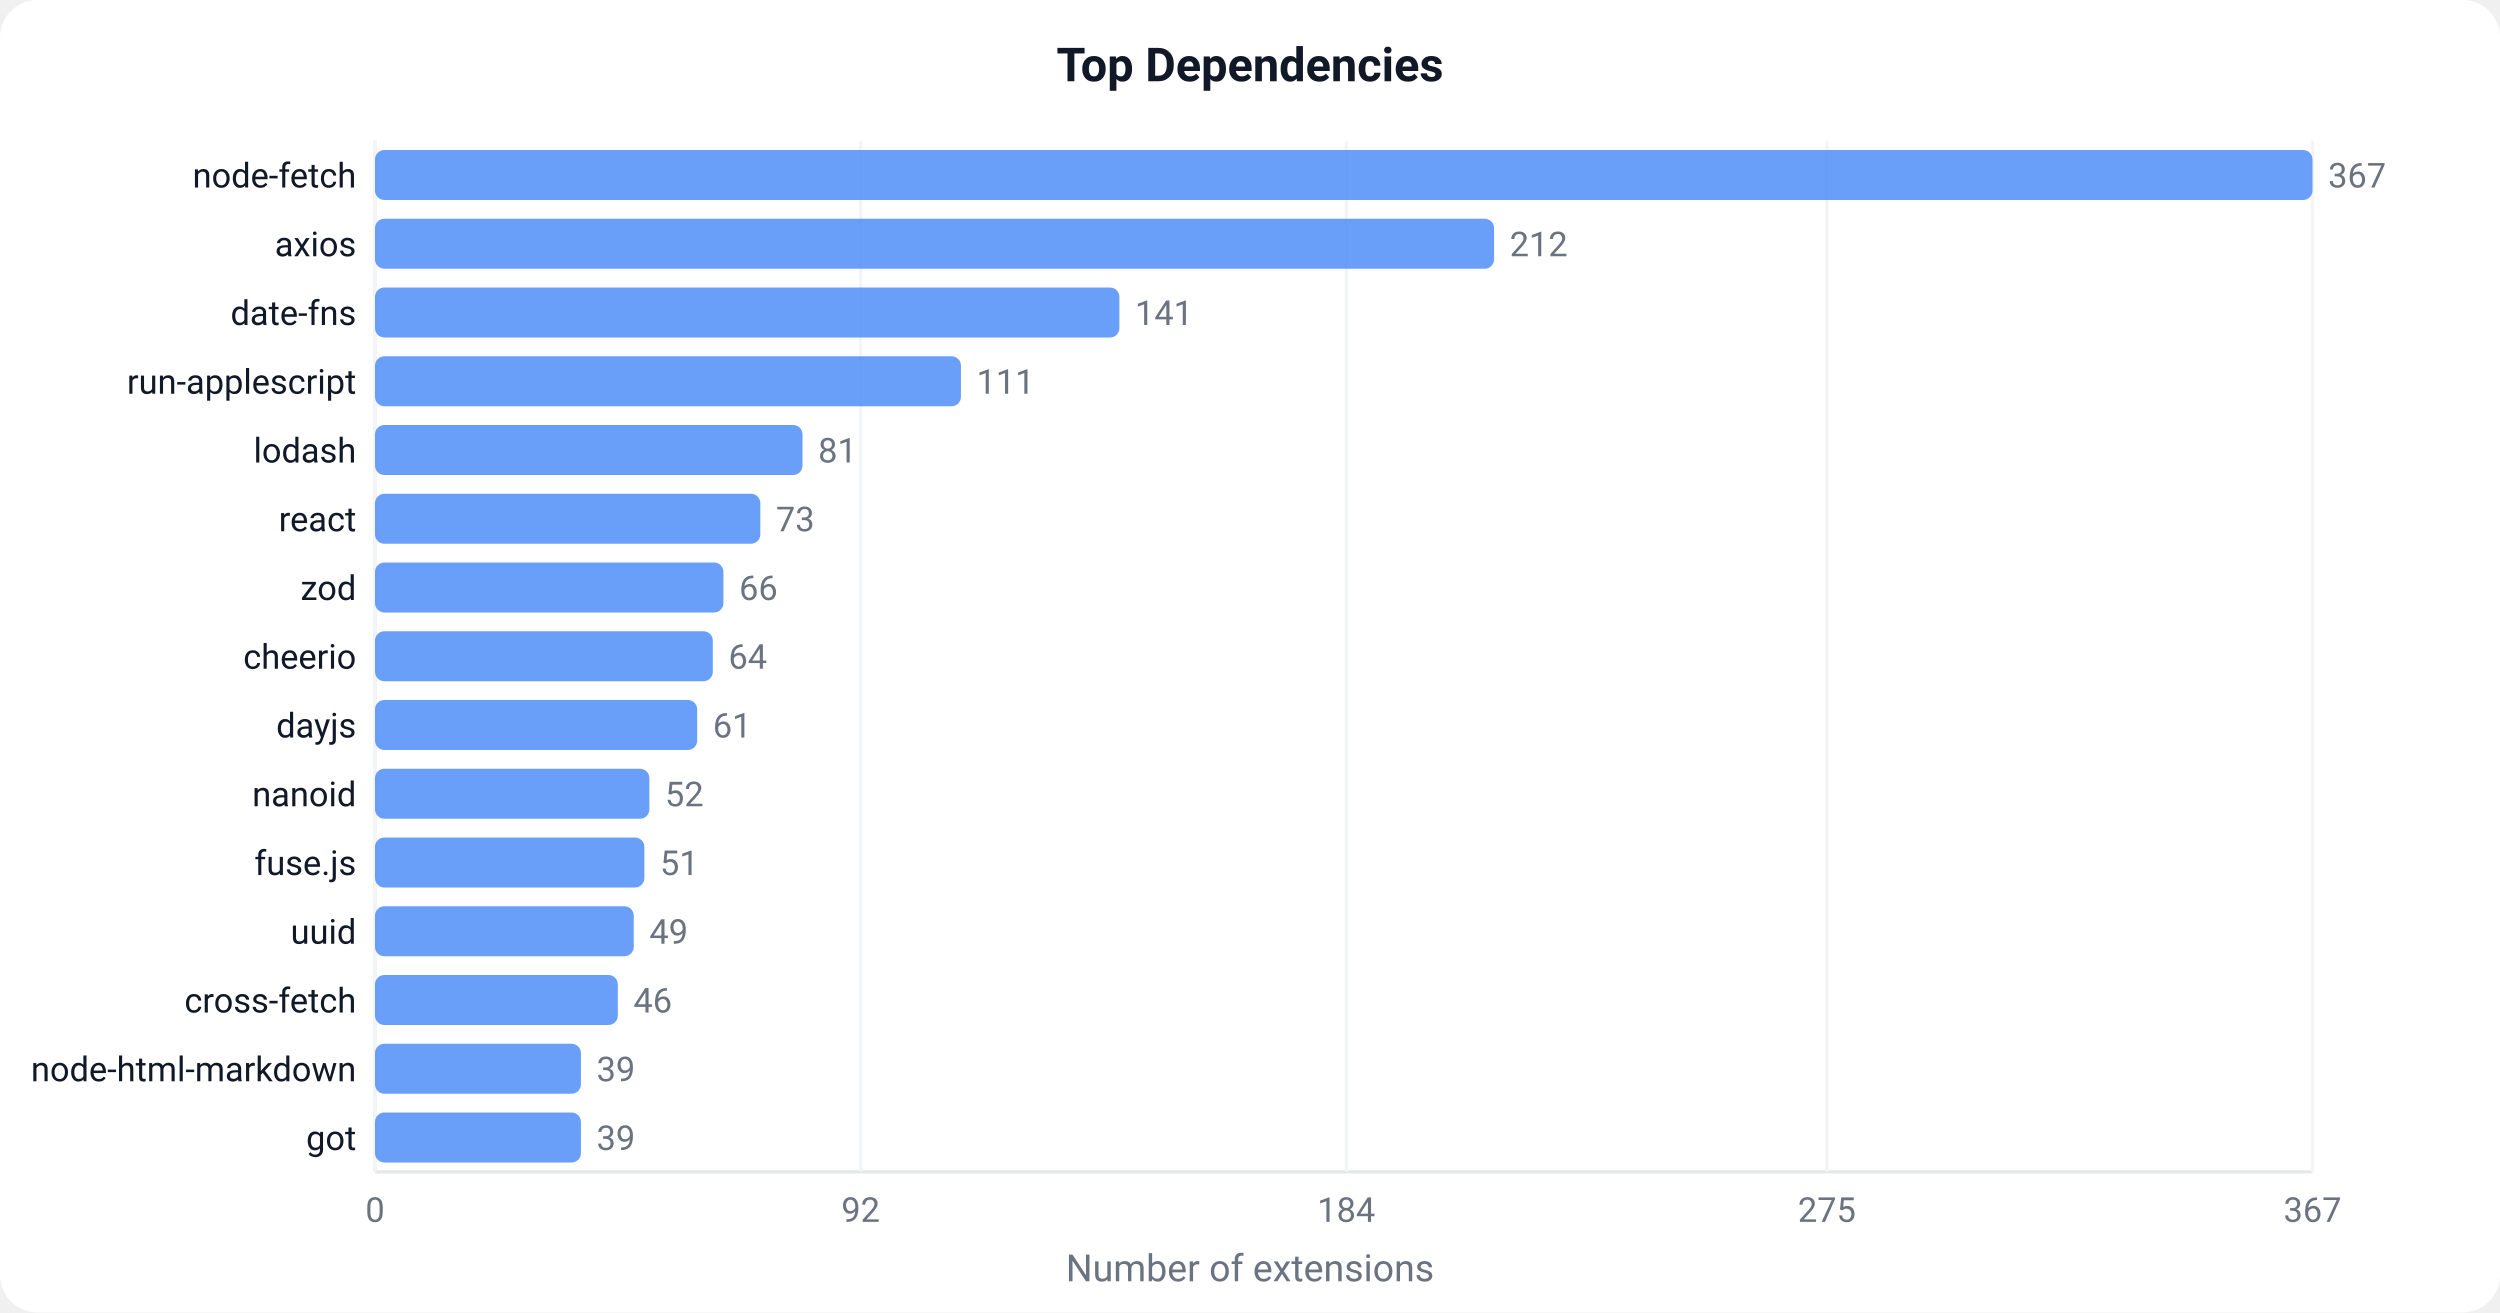
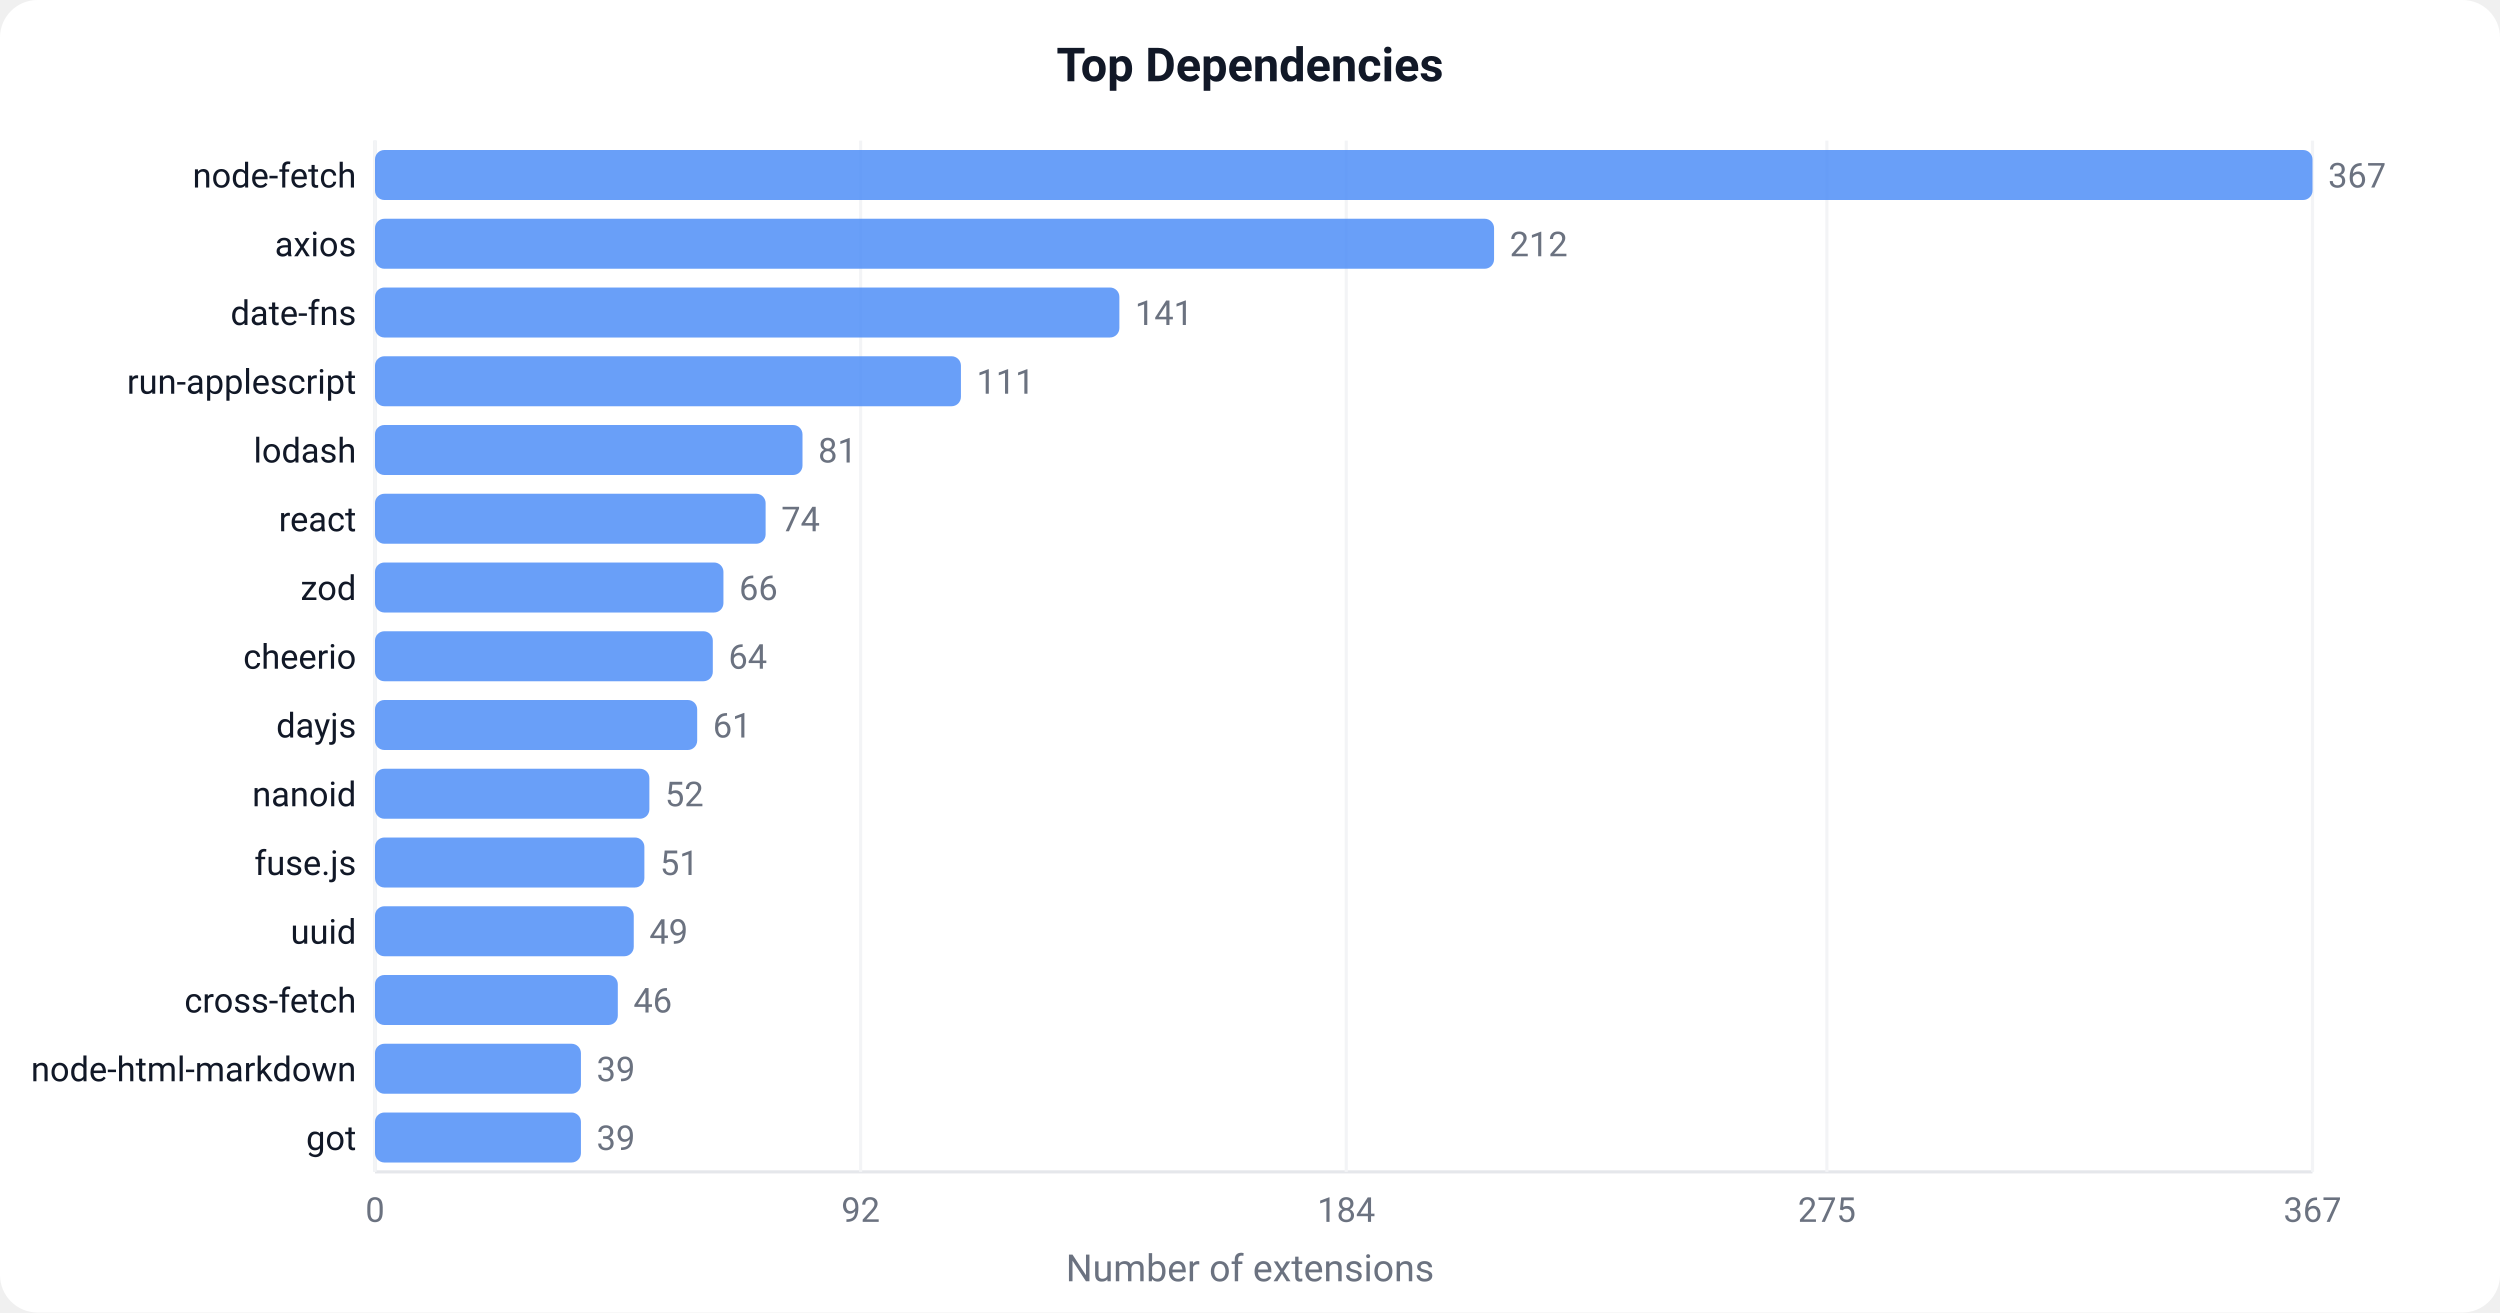
<svg xmlns="http://www.w3.org/2000/svg" width="800" height="420" viewBox="0 0 800 420">
  <defs>
    <style>text { font-family: -apple-system, BlinkMacSystemFont, 'Segoe UI', Roboto, sans-serif; }</style>
  </defs>
  <rect width="800" height="420" fill="#ffffff" rx="12" />
  <text x="400" y="26" text-anchor="middle" font-size="15" font-weight="600" fill="#111827">Top Dependencies</text>
  <line x1="120" y1="45" x2="120" y2="375" stroke="#e5e7eb" stroke-width="1" />
  <line x1="120" y1="375" x2="740" y2="375" stroke="#e5e7eb" stroke-width="1" />
  <line x1="120.0" y1="45" x2="120.0" y2="375" stroke="#f3f4f6" stroke-width="1" />
  <text x="120.0" y="391.0" text-anchor="middle" font-size="11" fill="#6b7280">0</text>
  <line x1="275.4" y1="45" x2="275.4" y2="375" stroke="#f3f4f6" stroke-width="1" />
  <text x="275.4" y="391.0" text-anchor="middle" font-size="11" fill="#6b7280">92</text>
  <line x1="430.8" y1="45" x2="430.8" y2="375" stroke="#f3f4f6" stroke-width="1" />
  <text x="430.8" y="391.0" text-anchor="middle" font-size="11" fill="#6b7280">184</text>
  <line x1="584.6" y1="45" x2="584.6" y2="375" stroke="#f3f4f6" stroke-width="1" />
  <text x="584.6" y="391.0" text-anchor="middle" font-size="11" fill="#6b7280">275</text>
  <line x1="740.0" y1="45" x2="740.0" y2="375" stroke="#f3f4f6" stroke-width="1" />
  <text x="740.0" y="391.0" text-anchor="middle" font-size="11" fill="#6b7280">367</text>
  <rect x="120" y="48.0" width="620.0" height="16" fill="#4F8EF7" rx="3" opacity="0.85" />
  <text x="114" y="60.0" text-anchor="end" font-size="11" fill="#111827">node-fetch</text>
  <text x="745.0" y="60.0" font-size="11" fill="#6b7280">367</text>
  <rect x="120" y="70.0" width="358.1" height="16" fill="#4F8EF7" rx="3" opacity="0.85" />
  <text x="114" y="82.0" text-anchor="end" font-size="11" fill="#111827">axios</text>
  <text x="483.1" y="82.0" font-size="11" fill="#6b7280">212</text>
  <rect x="120" y="92.0" width="238.2" height="16" fill="#4F8EF7" rx="3" opacity="0.85" />
  <text x="114" y="104.0" text-anchor="end" font-size="11" fill="#111827">date-fns</text>
  <text x="363.2" y="104.0" font-size="11" fill="#6b7280">141</text>
  <rect x="120" y="114.0" width="187.5" height="16" fill="#4F8EF7" rx="3" opacity="0.85" />
  <text x="114" y="126.0" text-anchor="end" font-size="11" fill="#111827">run-applescript</text>
  <text x="312.5" y="126.0" font-size="11" fill="#6b7280">111</text>
  <rect x="120" y="136.0" width="136.8" height="16" fill="#4F8EF7" rx="3" opacity="0.85" />
  <text x="114" y="148.0" text-anchor="end" font-size="11" fill="#111827">lodash</text>
  <text x="261.8" y="148.0" font-size="11" fill="#6b7280">81</text>
-   <rect x="120" y="158.0" width="123.3" height="16" fill="#4F8EF7" rx="3" opacity="0.85" />
+   <rect x="120" y="158.0" width="125.0" height="16" fill="#4F8EF7" rx="3" opacity="0.85" />
  <text x="114" y="170.0" text-anchor="end" font-size="11" fill="#111827">react</text>
-   <text x="248.3" y="170.0" font-size="11" fill="#6b7280">73</text>
+   <text x="250.0" y="170.0" font-size="11" fill="#6b7280">74</text>
  <rect x="120" y="180.0" width="111.5" height="16" fill="#4F8EF7" rx="3" opacity="0.85" />
  <text x="114" y="192.0" text-anchor="end" font-size="11" fill="#111827">zod</text>
  <text x="236.5" y="192.0" font-size="11" fill="#6b7280">66</text>
  <rect x="120" y="202.0" width="108.1" height="16" fill="#4F8EF7" rx="3" opacity="0.85" />
  <text x="114" y="214.0" text-anchor="end" font-size="11" fill="#111827">cheerio</text>
  <text x="233.1" y="214.0" font-size="11" fill="#6b7280">64</text>
  <rect x="120" y="224.0" width="103.1" height="16" fill="#4F8EF7" rx="3" opacity="0.85" />
  <text x="114" y="236.0" text-anchor="end" font-size="11" fill="#111827">dayjs</text>
  <text x="228.1" y="236.0" font-size="11" fill="#6b7280">61</text>
  <rect x="120" y="246.0" width="87.8" height="16" fill="#4F8EF7" rx="3" opacity="0.85" />
  <text x="114" y="258.0" text-anchor="end" font-size="11" fill="#111827">nanoid</text>
  <text x="212.8" y="258.0" font-size="11" fill="#6b7280">52</text>
  <rect x="120" y="268.0" width="86.2" height="16" fill="#4F8EF7" rx="3" opacity="0.85" />
  <text x="114" y="280.0" text-anchor="end" font-size="11" fill="#111827">fuse.js</text>
  <text x="211.2" y="280.0" font-size="11" fill="#6b7280">51</text>
  <rect x="120" y="290.0" width="82.8" height="16" fill="#4F8EF7" rx="3" opacity="0.85" />
  <text x="114" y="302.0" text-anchor="end" font-size="11" fill="#111827">uuid</text>
  <text x="207.8" y="302.0" font-size="11" fill="#6b7280">49</text>
  <rect x="120" y="312.0" width="77.7" height="16" fill="#4F8EF7" rx="3" opacity="0.85" />
  <text x="114" y="324.0" text-anchor="end" font-size="11" fill="#111827">cross-fetch</text>
  <text x="202.7" y="324.0" font-size="11" fill="#6b7280">46</text>
  <rect x="120" y="334.0" width="65.9" height="16" fill="#4F8EF7" rx="3" opacity="0.85" />
  <text x="114" y="346.0" text-anchor="end" font-size="11" fill="#111827">node-html-markdown</text>
  <text x="190.9" y="346.0" font-size="11" fill="#6b7280">39</text>
  <rect x="120" y="356.0" width="65.9" height="16" fill="#4F8EF7" rx="3" opacity="0.85" />
  <text x="114" y="368.0" text-anchor="end" font-size="11" fill="#111827">got</text>
  <text x="190.9" y="368.0" font-size="11" fill="#6b7280">39</text>
  <text x="400" y="410" text-anchor="middle" font-size="12" fill="#6b7280">Number of extensions</text>
</svg>
